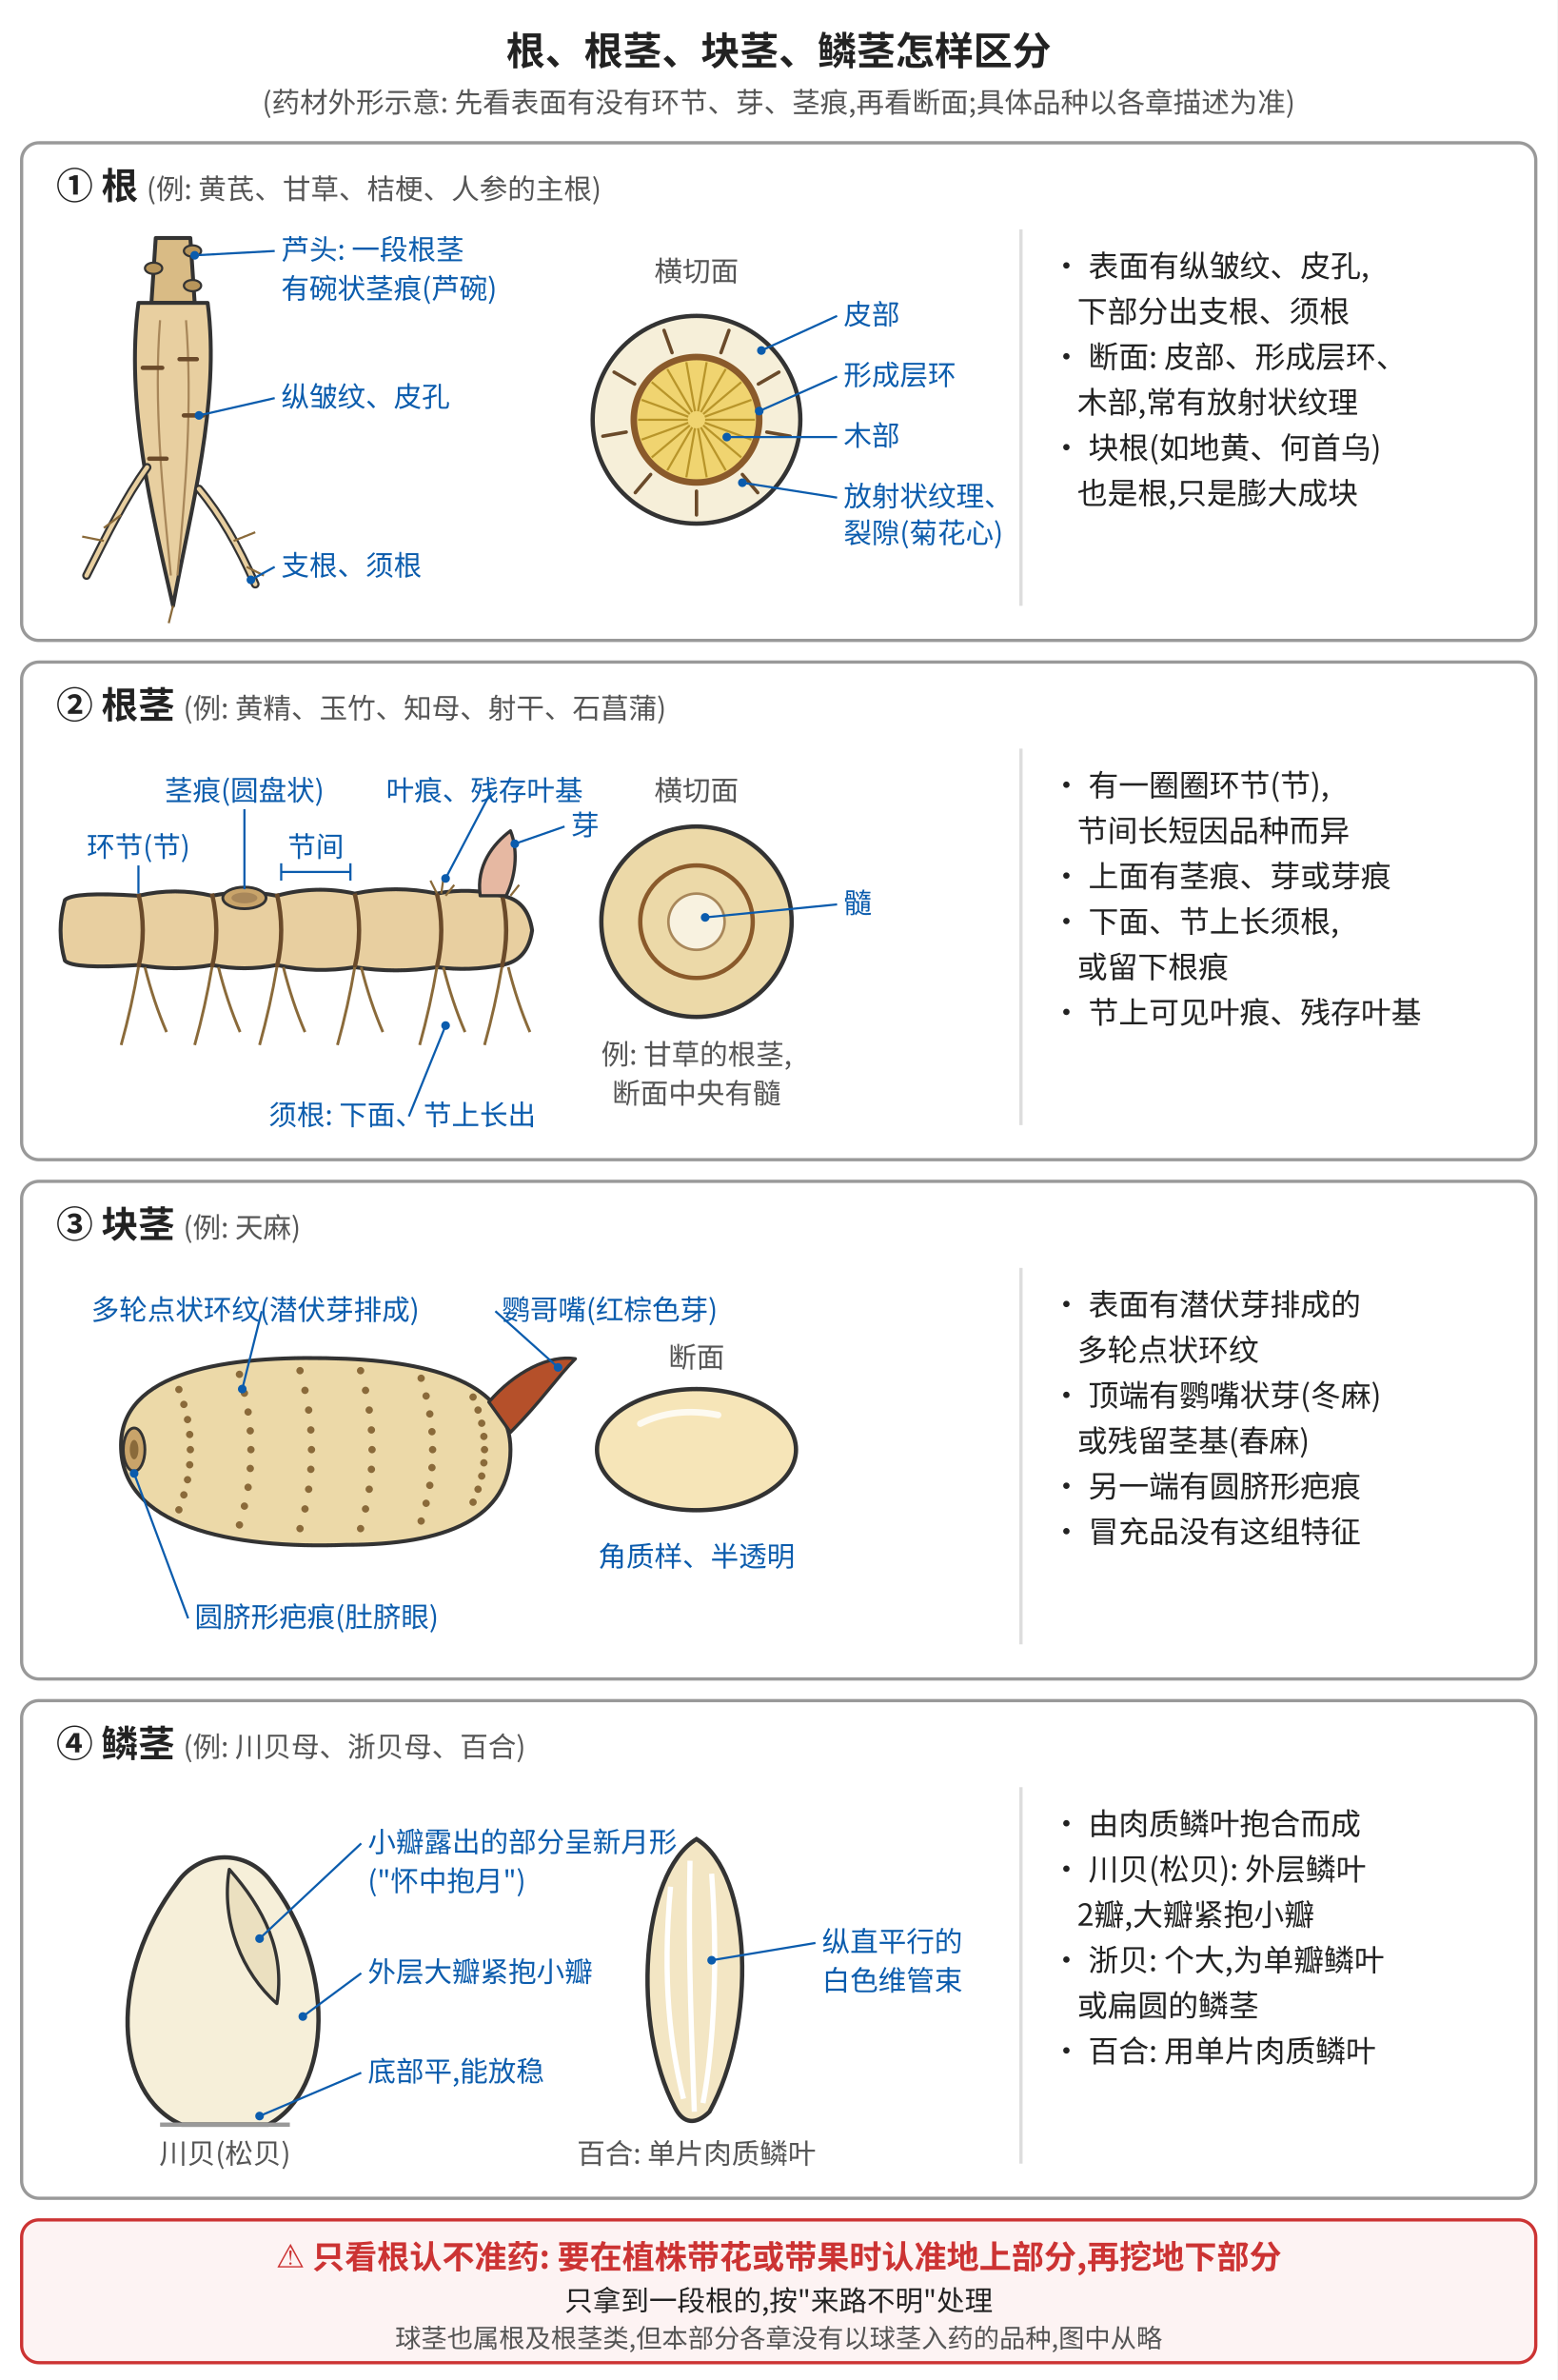
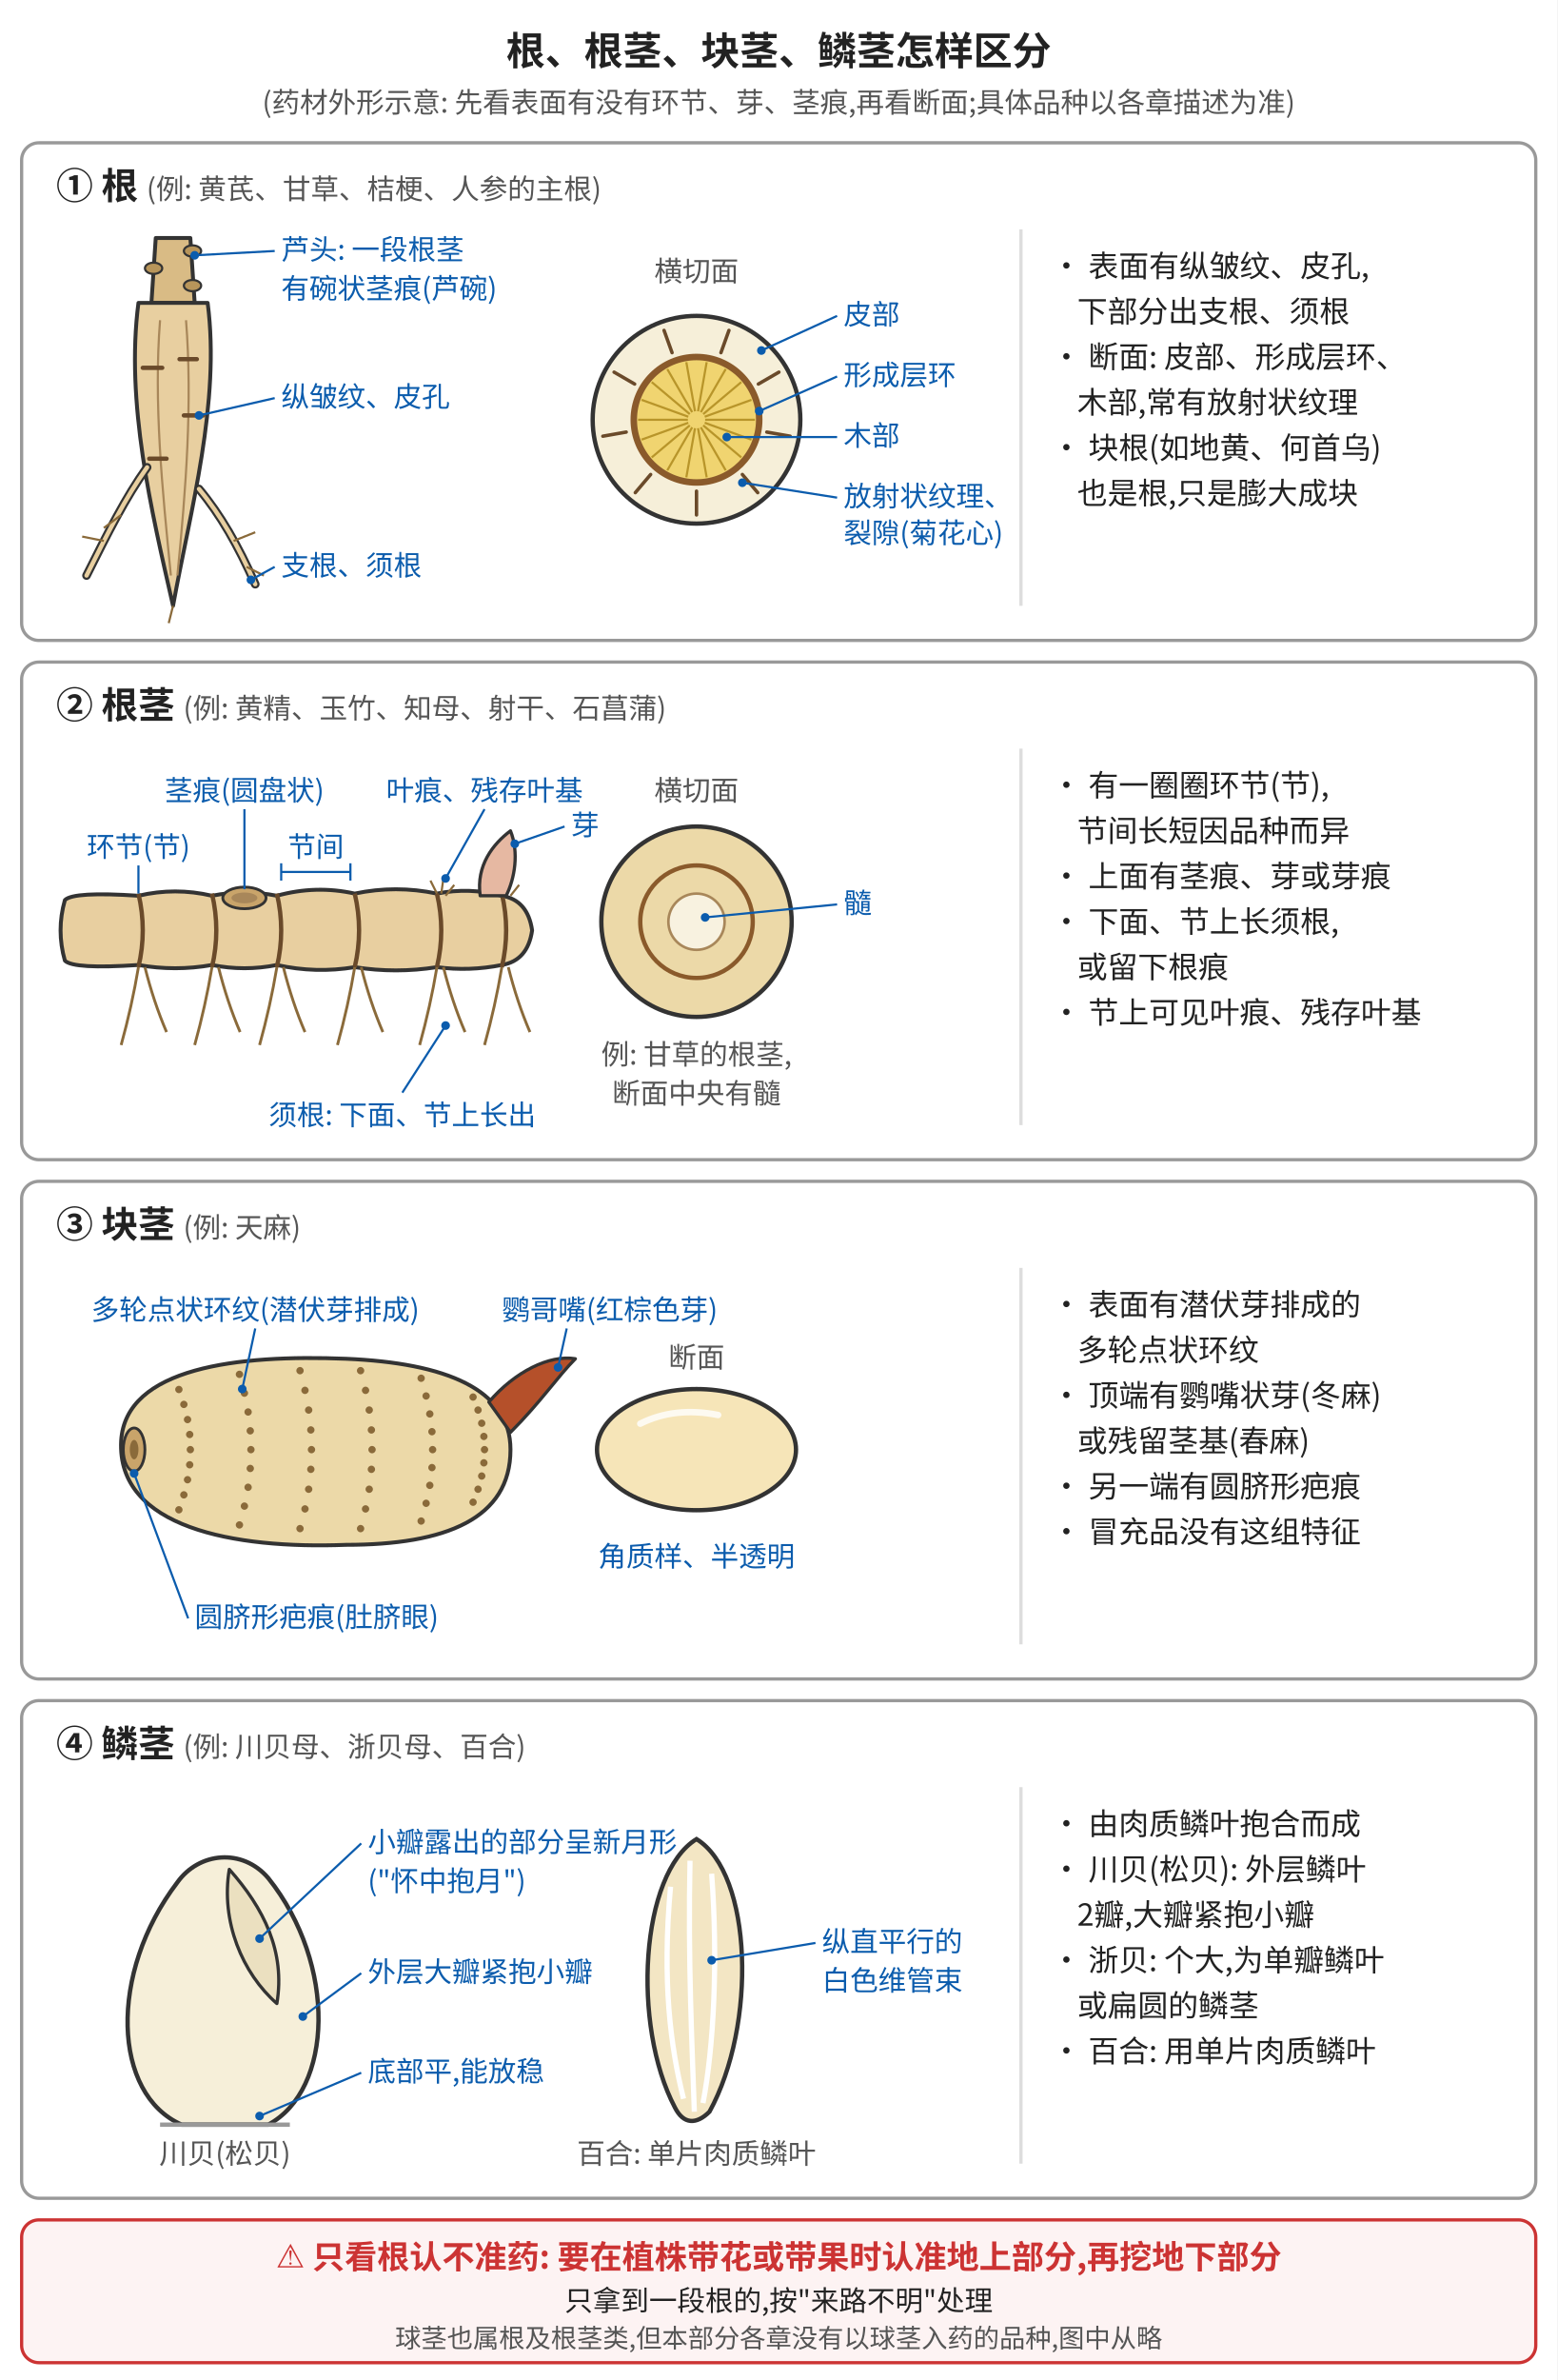
<svg xmlns="http://www.w3.org/2000/svg" viewBox="0 0 720 1100" width="720" height="1100" role="img" aria-label="根、根茎、块茎、鳞茎怎样区分(示意): 根表面有纵皱纹、皮孔,下部有支根、须根,断面有皮部、形成层环和木部,常有放射状纹理和裂隙(菊花心),人参主根上端的芦头是一段根茎,有碗状茎痕;块根(地黄、何首乌)也是根。根茎有一圈圈环节,上面有茎痕、芽或芽痕,下面和节上长须根或留根痕,节上可见叶痕、残存叶基,甘草根茎断面中央有髓。块茎(天麻)表面有潜伏芽排成的多轮点状环纹,顶端有鹦嘴状芽或残留茎基,另一端有圆脐形疤痕,断面角质样半透明。鳞茎由肉质鳞叶抱合而成,川贝的松贝外层鳞叶2瓣、大瓣紧抱小瓣(怀中抱月),百合药用单片肉质鳞叶,有纵直平行的白色维管束。只看根认不准药,要在植株带花或带果时认准地上部分再挖">
  <rect width="100%" height="100%" fill="#fff" />
  <g font-family="'Noto Sans CJK SC','PingFang SC','Microsoft YaHei',sans-serif" fill="#222">
    <text x="360" y="30" font-size="18" font-weight="bold" text-anchor="middle">根、根茎、块茎、鳞茎怎样区分</text>
    <text x="360" y="52" font-size="13" fill="#555" text-anchor="middle">(药材外形示意: 先看表面有没有环节、芽、茎痕,再看断面;具体品种以各章描述为准)</text>
    <rect x="10" y="66" width="700" height="230" rx="8" fill="none" stroke="#999" stroke-width="1.5" />
    <text x="26" y="92" font-size="17" font-weight="bold">① 根 <tspan font-size="13" font-weight="normal" fill="#555">(例: 黄芪、甘草、桔梗、人参的主根)</tspan>
    </text>
    <line x1="472" y1="106" x2="472" y2="280" stroke="#ddd" stroke-width="1.5" />
    <path d="M72,110 L88,110 L90,140 L70,140 Z" fill="#d9bb85" stroke="#333" stroke-width="1.8" stroke-linejoin="round" />
    <ellipse cx="89" cy="116" rx="4" ry="2.6" fill="#b8955a" stroke="#333" stroke-width="1" />
    <ellipse cx="71" cy="124" rx="4" ry="2.6" fill="#b8955a" stroke="#333" stroke-width="1" />
    <ellipse cx="89" cy="132" rx="4" ry="2.6" fill="#b8955a" stroke="#333" stroke-width="1" />
    <path d="M64,140 C58,186 70,236 80,280 C88,236 102,186 96,140 Z" fill="#e8cfa0" stroke="#333" stroke-width="1.8" stroke-linejoin="round" />
    <path d="M68,216 C58,230 50,246 40,266 M92,226 C102,238 110,252 118,270" fill="none" stroke="#333" stroke-width="4" stroke-linecap="round" />
    <path d="M68,216 C58,230 50,246 40,266 M92,226 C102,238 110,252 118,270" fill="none" stroke="#e8cfa0" stroke-width="2" stroke-linecap="round" />
    <path d="M48,250 l-10,-2 M56,238 l-8,6 M108,250 l10,-4 M114,262 l8,4 M80,280 l-2,8" stroke="#8a6a3a" stroke-width="1" fill="none" />
    <path d="M74,148 C71,186 75,226 79,266 M86,148 C89,186 86,226 82,266" fill="none" stroke="#a8875a" stroke-width="1" />
    <path d="M66,170 h9 M85,192 h9 M69,212 h8 M83,166 h8" stroke="#6a4a2a" stroke-width="2" stroke-linecap="round" />
    <path d="M90,118 L127,116" stroke="#0b5cad" stroke-width="1" />
    <circle cx="90" cy="118" r="2" fill="#0b5cad" />
    <text x="130" y="120" font-size="13" fill="#0b5cad" text-anchor="start">芦头: 一段根茎</text>
    <text x="130" y="138" font-size="13" fill="#0b5cad" text-anchor="start">有碗状茎痕(芦碗)</text>
    <path d="M92,192 L127,184" stroke="#0b5cad" stroke-width="1" />
    <circle cx="92" cy="192" r="2" fill="#0b5cad" />
    <text x="130" y="188" font-size="13" fill="#0b5cad" text-anchor="start">纵皱纹、皮孔</text>
    <path d="M116,268 L127,262" stroke="#0b5cad" stroke-width="1" />
    <circle cx="116" cy="268" r="2" fill="#0b5cad" />
    <text x="130" y="266" font-size="13" fill="#0b5cad" text-anchor="start">支根、须根</text>
    <text x="322" y="130" font-size="13" fill="#555" text-anchor="middle">横切面</text>
    <circle cx="322" cy="194" r="48" fill="#f6efd9" stroke="#333" stroke-width="2" />
    <circle cx="322" cy="194" r="29" fill="#f0d470" stroke="#8a5a2b" stroke-width="3" />
    <path d="M326,194 L349,194 M325.8,195.4 L347.4,203.2 M325.1,196.6 L342.7,211.4 M324,197.5 L335.5,217.4 M322.7,197.9 L326.7,220.6 M321.3,197.9 L317.3,220.6 M320,197.5 L308.5,217.4 M318.9,196.6 L301.3,211.4 M318.2,195.4 L296.6,203.2 M318,194 L295,194 M318.2,192.6 L296.6,184.8 M318.9,191.4 L301.3,176.6 M320,190.5 L308.5,170.6 M321.3,190.1 L317.3,167.4 M322.7,190.1 L326.7,167.4 M324,190.5 L335.5,170.6 M325.1,191.4 L342.7,176.6 M325.8,192.6 L347.4,184.8" stroke="#b8952a" stroke-width="1" />
    <path d="M354.5,199.7 L365.3,201.6 M343.2,219.3 L350.3,227.7 M322,227 L322,238 M300.8,219.3 L293.7,227.7 M289.5,199.7 L278.7,201.6 M293.4,177.5 L283.9,172 M310.7,163 L307,152.7 M333.3,163 L337,152.7 M350.6,177.5 L360.1,172" stroke="#6a4a2a" stroke-width="1.6" stroke-linecap="round" />
    <path d="M352,162 L387,146" stroke="#0b5cad" stroke-width="1" />
    <circle cx="352" cy="162" r="2" fill="#0b5cad" />
    <text x="390" y="150" font-size="13" fill="#0b5cad" text-anchor="start">皮部</text>
    <path d="M351,190 L387,174" stroke="#0b5cad" stroke-width="1" />
    <circle cx="351" cy="190" r="2" fill="#0b5cad" />
    <text x="390" y="178" font-size="13" fill="#0b5cad" text-anchor="start">形成层环</text>
    <path d="M336,202 L387,202" stroke="#0b5cad" stroke-width="1" />
    <circle cx="336" cy="202" r="2" fill="#0b5cad" />
    <text x="390" y="206" font-size="13" fill="#0b5cad" text-anchor="start">木部</text>
    <path d="M343.2,223.1 L387,230" stroke="#0b5cad" stroke-width="1" />
    <circle cx="343.2" cy="223.1" r="2" fill="#0b5cad" />
    <text x="390" y="234" font-size="13" fill="#0b5cad" text-anchor="start">放射状纹理、</text>
    <text x="390" y="251" font-size="13" fill="#0b5cad" text-anchor="start">裂隙(菊花心)</text>
    <text x="486" y="128" font-size="14">· 表面有纵皱纹、皮孔,</text>
    <text x="498" y="149" font-size="14">下部分出支根、须根</text>
    <text x="486" y="170" font-size="14">· 断面: 皮部、形成层环、</text>
    <text x="498" y="191" font-size="14">木部,常有放射状纹理</text>
    <text x="486" y="212" font-size="14">· 块根(如地黄、何首乌)</text>
    <text x="498" y="233" font-size="14">也是根,只是膨大成块</text>
    <rect x="10" y="306" width="700" height="230" rx="8" fill="none" stroke="#999" stroke-width="1.5" />
    <text x="26" y="332" font-size="17" font-weight="bold">② 根茎 <tspan font-size="13" font-weight="normal" fill="#555">(例: 黄精、玉竹、知母、射干、石菖蒲)</tspan>
    </text>
    <line x1="472" y1="346" x2="472" y2="520" stroke="#ddd" stroke-width="1.5" />
    <path d="M30,416 Q34,412 64,414 Q81,410 98,414 Q113,411 128,414 Q146,409 164,413 Q183,409 202,413 Q217,410 232,414 Q244,416 246,430 Q244,444 232,446 Q217,449 202,447 Q183,450 164,447 Q146,450 128,446 Q113,449 98,446 Q81,449 64,446 Q34,448 30,444 Q26,430 30,416 Z" fill="#e8cfa0" stroke="#333" stroke-width="1.8" stroke-linejoin="round" />
    <path d="M64,413 Q68,430 64,447 M98,413 Q102,430 98,447 M128,413 Q132,430 128,447 M164,413 Q168,430 164,447 M202,413 Q206,430 202,447 M232,413 Q236,430 232,447" fill="none" stroke="#6a4a2a" stroke-width="2" />
    <path d="M202,413 l-3,-6 M204,413 l1,-7 M206,414 l4,-5 M232,413 l-3,-6 M234,413 l1,-7 M236,414 l4,-5" stroke="#8a6a3a" stroke-width="1" />
    <path d="M64,447 q-3,18 -8,36 M67,447 q4,16 10,30 M98,447 q-3,18 -8,36 M101,447 q4,16 10,30 M128,447 q-3,18 -8,36 M131,447 q4,16 10,30 M164,447 q-3,18 -8,36 M167,447 q4,16 10,30 M202,447 q-3,18 -8,36 M205,447 q4,16 10,30 M232,447 q-3,18 -8,36 M235,447 q4,16 10,30" fill="none" stroke="#8a6a3a" stroke-width="1.3" />
    <ellipse cx="113" cy="415" rx="10" ry="5" fill="#c9a46a" stroke="#333" stroke-width="1.3" />
    <ellipse cx="113" cy="415" rx="6" ry="2.5" fill="#a8875a" />
    <path d="M222,414 C220,400 228,390 236,384 C240,394 238,406 234,414 Z" fill="#e6b8a2" stroke="#333" stroke-width="1.5" stroke-linejoin="round" />
    <path d="M113,374 L113,411" stroke="#0b5cad" stroke-width="1" />
    <text x="113" y="370" font-size="13" fill="#0b5cad" text-anchor="middle">茎痕(圆盘状)</text>
    <path d="M238,390 L261,382" stroke="#0b5cad" stroke-width="1" />
    <circle cx="238" cy="390" r="2" fill="#0b5cad" />
    <text x="264" y="386" font-size="13" fill="#0b5cad" text-anchor="start">芽</text>
-     <path d="M206,406 L227,366" stroke="#0b5cad" stroke-width="1" />
+     <path d="M206,406 L224,374" stroke="#0b5cad" stroke-width="1" />
    <circle cx="206" cy="406" r="2" fill="#0b5cad" />
    <text x="224" y="370" font-size="13" fill="#0b5cad" text-anchor="middle">叶痕、残存叶基</text>
    <path d="M64,400 L64,413" stroke="#0b5cad" stroke-width="1" />
    <text x="64" y="396" font-size="13" fill="#0b5cad" text-anchor="middle">环节(节)</text>
    <path d="M130,403 L162,403 M130,399 v8 M162,399 v8" stroke="#0b5cad" stroke-width="1" />
    <text x="146" y="396" font-size="13" fill="#0b5cad" text-anchor="middle">节间</text>
-     <path d="M206,474 L189,516" stroke="#0b5cad" stroke-width="1" />
+     <path d="M206,474 L186,505" stroke="#0b5cad" stroke-width="1" />
    <circle cx="206" cy="474" r="2" fill="#0b5cad" />
    <text x="186" y="520" font-size="13" fill="#0b5cad" text-anchor="middle">须根: 下面、节上长出</text>
    <text x="322" y="370" font-size="13" fill="#555" text-anchor="middle">横切面</text>
    <circle cx="322" cy="426" r="44" fill="#ecd9a8" stroke="#333" stroke-width="2" />
    <circle cx="322" cy="426" r="26" fill="none" stroke="#8a5a2b" stroke-width="2" />
    <circle cx="322" cy="426" r="13" fill="#f8f2e0" stroke="#a8875a" stroke-width="1.2" />
    <path d="M326,424 L387,418" stroke="#0b5cad" stroke-width="1" />
    <circle cx="326" cy="424" r="2" fill="#0b5cad" />
    <text x="390" y="422" font-size="13" fill="#0b5cad" text-anchor="start">髓</text>
    <text x="322" y="492" font-size="13" fill="#555" text-anchor="middle">例: 甘草的根茎,</text>
    <text x="322" y="510" font-size="13" fill="#555" text-anchor="middle">断面中央有髓</text>
    <text x="486" y="368" font-size="14">· 有一圈圈环节(节),</text>
    <text x="498" y="389" font-size="14">节间长短因品种而异</text>
    <text x="486" y="410" font-size="14">· 上面有茎痕、芽或芽痕</text>
    <text x="486" y="431" font-size="14">· 下面、节上长须根,</text>
    <text x="498" y="452" font-size="14">或留下根痕</text>
    <text x="486" y="473" font-size="14">· 节上可见叶痕、残存叶基</text>
    <rect x="10" y="546" width="700" height="230" rx="8" fill="none" stroke="#999" stroke-width="1.5" />
    <text x="26" y="572" font-size="17" font-weight="bold">③ 块茎 <tspan font-size="13" font-weight="normal" fill="#555">(例: 天麻)</tspan>
    </text>
    <line x1="472" y1="586" x2="472" y2="760" stroke="#ddd" stroke-width="1.5" />
    <path d="M56,666 C58,632 110,626 160,628 C206,630 236,642 236,670 C236,702 206,714 160,714 C108,716 54,706 56,666 Z" fill="#ecd9a8" stroke="#333" stroke-width="1.8" />
    <circle cx="82.7" cy="642.2" r="1.7" fill="#8a6a3a" />
    <circle cx="85" cy="649.1" r="1.7" fill="#8a6a3a" />
    <circle cx="86.7" cy="656.1" r="1.7" fill="#8a6a3a" />
    <circle cx="87.7" cy="663" r="1.7" fill="#8a6a3a" />
    <circle cx="88" cy="670" r="1.7" fill="#8a6a3a" />
    <circle cx="87.7" cy="677" r="1.7" fill="#8a6a3a" />
    <circle cx="86.7" cy="683.9" r="1.7" fill="#8a6a3a" />
    <circle cx="85" cy="690.9" r="1.7" fill="#8a6a3a" />
    <circle cx="82.7" cy="697.8" r="1.7" fill="#8a6a3a" />
    <circle cx="110.7" cy="635.2" r="1.7" fill="#8a6a3a" />
    <circle cx="113" cy="643.9" r="1.7" fill="#8a6a3a" />
    <circle cx="114.7" cy="652.6" r="1.7" fill="#8a6a3a" />
    <circle cx="115.7" cy="661.3" r="1.7" fill="#8a6a3a" />
    <circle cx="116" cy="670" r="1.7" fill="#8a6a3a" />
    <circle cx="115.7" cy="678.7" r="1.7" fill="#8a6a3a" />
    <circle cx="114.7" cy="687.4" r="1.7" fill="#8a6a3a" />
    <circle cx="113" cy="696.1" r="1.7" fill="#8a6a3a" />
    <circle cx="110.7" cy="704.8" r="1.7" fill="#8a6a3a" />
    <circle cx="138.7" cy="633.5" r="1.7" fill="#8a6a3a" />
    <circle cx="141" cy="642.6" r="1.7" fill="#8a6a3a" />
    <circle cx="142.7" cy="651.7" r="1.7" fill="#8a6a3a" />
    <circle cx="143.7" cy="660.9" r="1.7" fill="#8a6a3a" />
    <circle cx="144" cy="670" r="1.7" fill="#8a6a3a" />
    <circle cx="143.7" cy="679.1" r="1.7" fill="#8a6a3a" />
    <circle cx="142.7" cy="688.3" r="1.7" fill="#8a6a3a" />
    <circle cx="141" cy="697.4" r="1.7" fill="#8a6a3a" />
    <circle cx="138.7" cy="706.5" r="1.7" fill="#8a6a3a" />
    <circle cx="166.7" cy="633.5" r="1.7" fill="#8a6a3a" />
    <circle cx="169" cy="642.6" r="1.7" fill="#8a6a3a" />
    <circle cx="170.7" cy="651.7" r="1.7" fill="#8a6a3a" />
    <circle cx="171.7" cy="660.9" r="1.7" fill="#8a6a3a" />
    <circle cx="172" cy="670" r="1.7" fill="#8a6a3a" />
    <circle cx="171.7" cy="679.1" r="1.7" fill="#8a6a3a" />
    <circle cx="170.7" cy="688.3" r="1.7" fill="#8a6a3a" />
    <circle cx="169" cy="697.4" r="1.7" fill="#8a6a3a" />
    <circle cx="166.7" cy="706.5" r="1.7" fill="#8a6a3a" />
    <circle cx="194.7" cy="637" r="1.7" fill="#8a6a3a" />
    <circle cx="197" cy="645.2" r="1.7" fill="#8a6a3a" />
    <circle cx="198.7" cy="653.5" r="1.7" fill="#8a6a3a" />
    <circle cx="199.7" cy="661.7" r="1.7" fill="#8a6a3a" />
    <circle cx="200" cy="670" r="1.7" fill="#8a6a3a" />
    <circle cx="199.7" cy="678.3" r="1.7" fill="#8a6a3a" />
    <circle cx="198.7" cy="686.5" r="1.7" fill="#8a6a3a" />
    <circle cx="197" cy="694.8" r="1.7" fill="#8a6a3a" />
    <circle cx="194.7" cy="703" r="1.7" fill="#8a6a3a" />
    <circle cx="218.7" cy="645.7" r="1.7" fill="#8a6a3a" />
    <circle cx="221" cy="651.7" r="1.7" fill="#8a6a3a" />
    <circle cx="222.7" cy="657.8" r="1.7" fill="#8a6a3a" />
    <circle cx="223.7" cy="663.9" r="1.7" fill="#8a6a3a" />
    <circle cx="224" cy="670" r="1.7" fill="#8a6a3a" />
    <circle cx="223.7" cy="676.1" r="1.7" fill="#8a6a3a" />
    <circle cx="222.7" cy="682.2" r="1.7" fill="#8a6a3a" />
    <circle cx="221" cy="688.3" r="1.7" fill="#8a6a3a" />
    <circle cx="218.7" cy="694.3" r="1.7" fill="#8a6a3a" />
    <path d="M226,648 C238,634 254,626 266,628 C258,636 250,648 236,662 Z" fill="#b5502a" stroke="#333" stroke-width="1.5" stroke-linejoin="round" />
    <ellipse cx="62" cy="670" rx="5" ry="10" fill="#c9a46a" stroke="#333" stroke-width="1.3" />
    <ellipse cx="62" cy="670" rx="2" ry="4.5" fill="#8a6a3a" />
-     <path d="M112,642 L121,606" stroke="#0b5cad" stroke-width="1" />
+     <path d="M112,642 L118,614" stroke="#0b5cad" stroke-width="1" />
    <circle cx="112" cy="642" r="2" fill="#0b5cad" />
    <text x="118" y="610" font-size="13" fill="#0b5cad" text-anchor="middle">多轮点状环纹(潜伏芽排成)</text>
-     <path d="M258,632 L229,606" stroke="#0b5cad" stroke-width="1" />
+     <path d="M258,632 L262,614" stroke="#0b5cad" stroke-width="1" />
    <circle cx="258" cy="632" r="2" fill="#0b5cad" />
    <text x="232" y="610" font-size="13" fill="#0b5cad" text-anchor="start">鹦哥嘴(红棕色芽)</text>
    <path d="M62,681 L87,748" stroke="#0b5cad" stroke-width="1" />
    <circle cx="62" cy="681" r="2" fill="#0b5cad" />
    <text x="90" y="752" font-size="13" fill="#0b5cad" text-anchor="start">圆脐形疤痕(肚脐眼)</text>
    <text x="322" y="632" font-size="13" fill="#555" text-anchor="middle">断面</text>
    <ellipse cx="322" cy="670" rx="46" ry="28" fill="#f2dca0" fill-opacity="0.75" stroke="#333" stroke-width="2" />
    <path d="M296,658 Q312,650 332,654" fill="none" stroke="#fff" stroke-width="3" stroke-linecap="round" opacity="0.8" />
    <text x="322" y="724" font-size="13" fill="#0b5cad" text-anchor="middle">角质样、半透明</text>
    <text x="486" y="608" font-size="14">· 表面有潜伏芽排成的</text>
    <text x="498" y="629" font-size="14">多轮点状环纹</text>
    <text x="486" y="650" font-size="14">· 顶端有鹦嘴状芽(冬麻)</text>
    <text x="498" y="671" font-size="14">或残留茎基(春麻)</text>
    <text x="486" y="692" font-size="14">· 另一端有圆脐形疤痕</text>
    <text x="486" y="713" font-size="14">· 冒充品没有这组特征</text>
    <rect x="10" y="786" width="700" height="230" rx="8" fill="none" stroke="#999" stroke-width="1.5" />
    <text x="26" y="812" font-size="17" font-weight="bold">④ 鳞茎 <tspan font-size="13" font-weight="normal" fill="#555">(例: 川贝母、浙贝母、百合)</tspan>
    </text>
    <line x1="472" y1="826" x2="472" y2="1000" stroke="#ddd" stroke-width="1.5" />
    <path d="M84,982 C52,968 50,912 82,870 C92,856 112,854 124,868 C156,908 154,966 124,982 Z" fill="#f6efd9" stroke="#333" stroke-width="2" stroke-linejoin="round" />
    <path d="M106,864 C122,882 132,902 128,926 C112,912 102,888 106,864 Z" fill="#ebe0c0" stroke="#333" stroke-width="1.5" stroke-linejoin="round" />
    <line x1="74" y1="982" x2="134" y2="982" stroke="#999" stroke-width="2" />
    <path d="M120,896 L167,852" stroke="#0b5cad" stroke-width="1" />
    <circle cx="120" cy="896" r="2" fill="#0b5cad" />
    <text x="170" y="856" font-size="13" fill="#0b5cad" text-anchor="start">小瓣露出的部分呈新月形</text>
    <text x="170" y="874" font-size="13" fill="#0b5cad" text-anchor="start">("怀中抱月")</text>
    <path d="M140,932 L167,912" stroke="#0b5cad" stroke-width="1" />
    <circle cx="140" cy="932" r="2" fill="#0b5cad" />
    <text x="170" y="916" font-size="13" fill="#0b5cad" text-anchor="start">外层大瓣紧抱小瓣</text>
    <path d="M120,978 L167,958" stroke="#0b5cad" stroke-width="1" />
    <circle cx="120" cy="978" r="2" fill="#0b5cad" />
    <text x="170" y="962" font-size="13" fill="#0b5cad" text-anchor="start">底部平,能放稳</text>
    <text x="104" y="1000" font-size="13" fill="#555" text-anchor="middle">川贝(松贝)</text>
    <path d="M322,850 C348,866 350,936 328,976 C322,982 316,982 312,974 C292,936 296,866 322,850 Z" fill="#f3e6c4" stroke="#333" stroke-width="2" />
    <path d="M310,872 C306,916 310,946 316,970 M319,860 C318,906 320,946 321,976 M329,866 C332,906 330,946 325,972" fill="none" stroke="#fff" stroke-width="2.4" />
    <path d="M329,906 L377,898" stroke="#0b5cad" stroke-width="1" />
    <circle cx="329" cy="906" r="2" fill="#0b5cad" />
    <text x="380" y="902" font-size="13" fill="#0b5cad" text-anchor="start">纵直平行的</text>
    <text x="380" y="920" font-size="13" fill="#0b5cad" text-anchor="start">白色维管束</text>
    <text x="322" y="1000" font-size="13" fill="#555" text-anchor="middle">百合: 单片肉质鳞叶</text>
    <text x="486" y="848" font-size="14">· 由肉质鳞叶抱合而成</text>
    <text x="486" y="869" font-size="14">· 川贝(松贝): 外层鳞叶</text>
    <text x="498" y="890" font-size="14">2瓣,大瓣紧抱小瓣</text>
    <text x="486" y="911" font-size="14">· 浙贝: 个大,为单瓣鳞叶</text>
    <text x="498" y="932" font-size="14">或扁圆的鳞茎</text>
    <text x="486" y="953" font-size="14">· 百合: 用单片肉质鳞叶</text>
    <rect x="10" y="1026" width="700" height="66" rx="8" fill="#fdf3f3" stroke="#c33" stroke-width="1.5" />
    <text x="360" y="1048" font-size="15" font-weight="bold" fill="#c33" text-anchor="middle">⚠️ 只看根认不准药: 要在植株带花或带果时认准地上部分,再挖地下部分</text>
    <text x="360" y="1068" font-size="13" text-anchor="middle">只拿到一段根的,按"来路不明"处理</text>
    <text x="360" y="1085" font-size="12" fill="#555" text-anchor="middle">球茎也属根及根茎类,但本部分各章没有以球茎入药的品种,图中从略</text>
  </g>
</svg>
